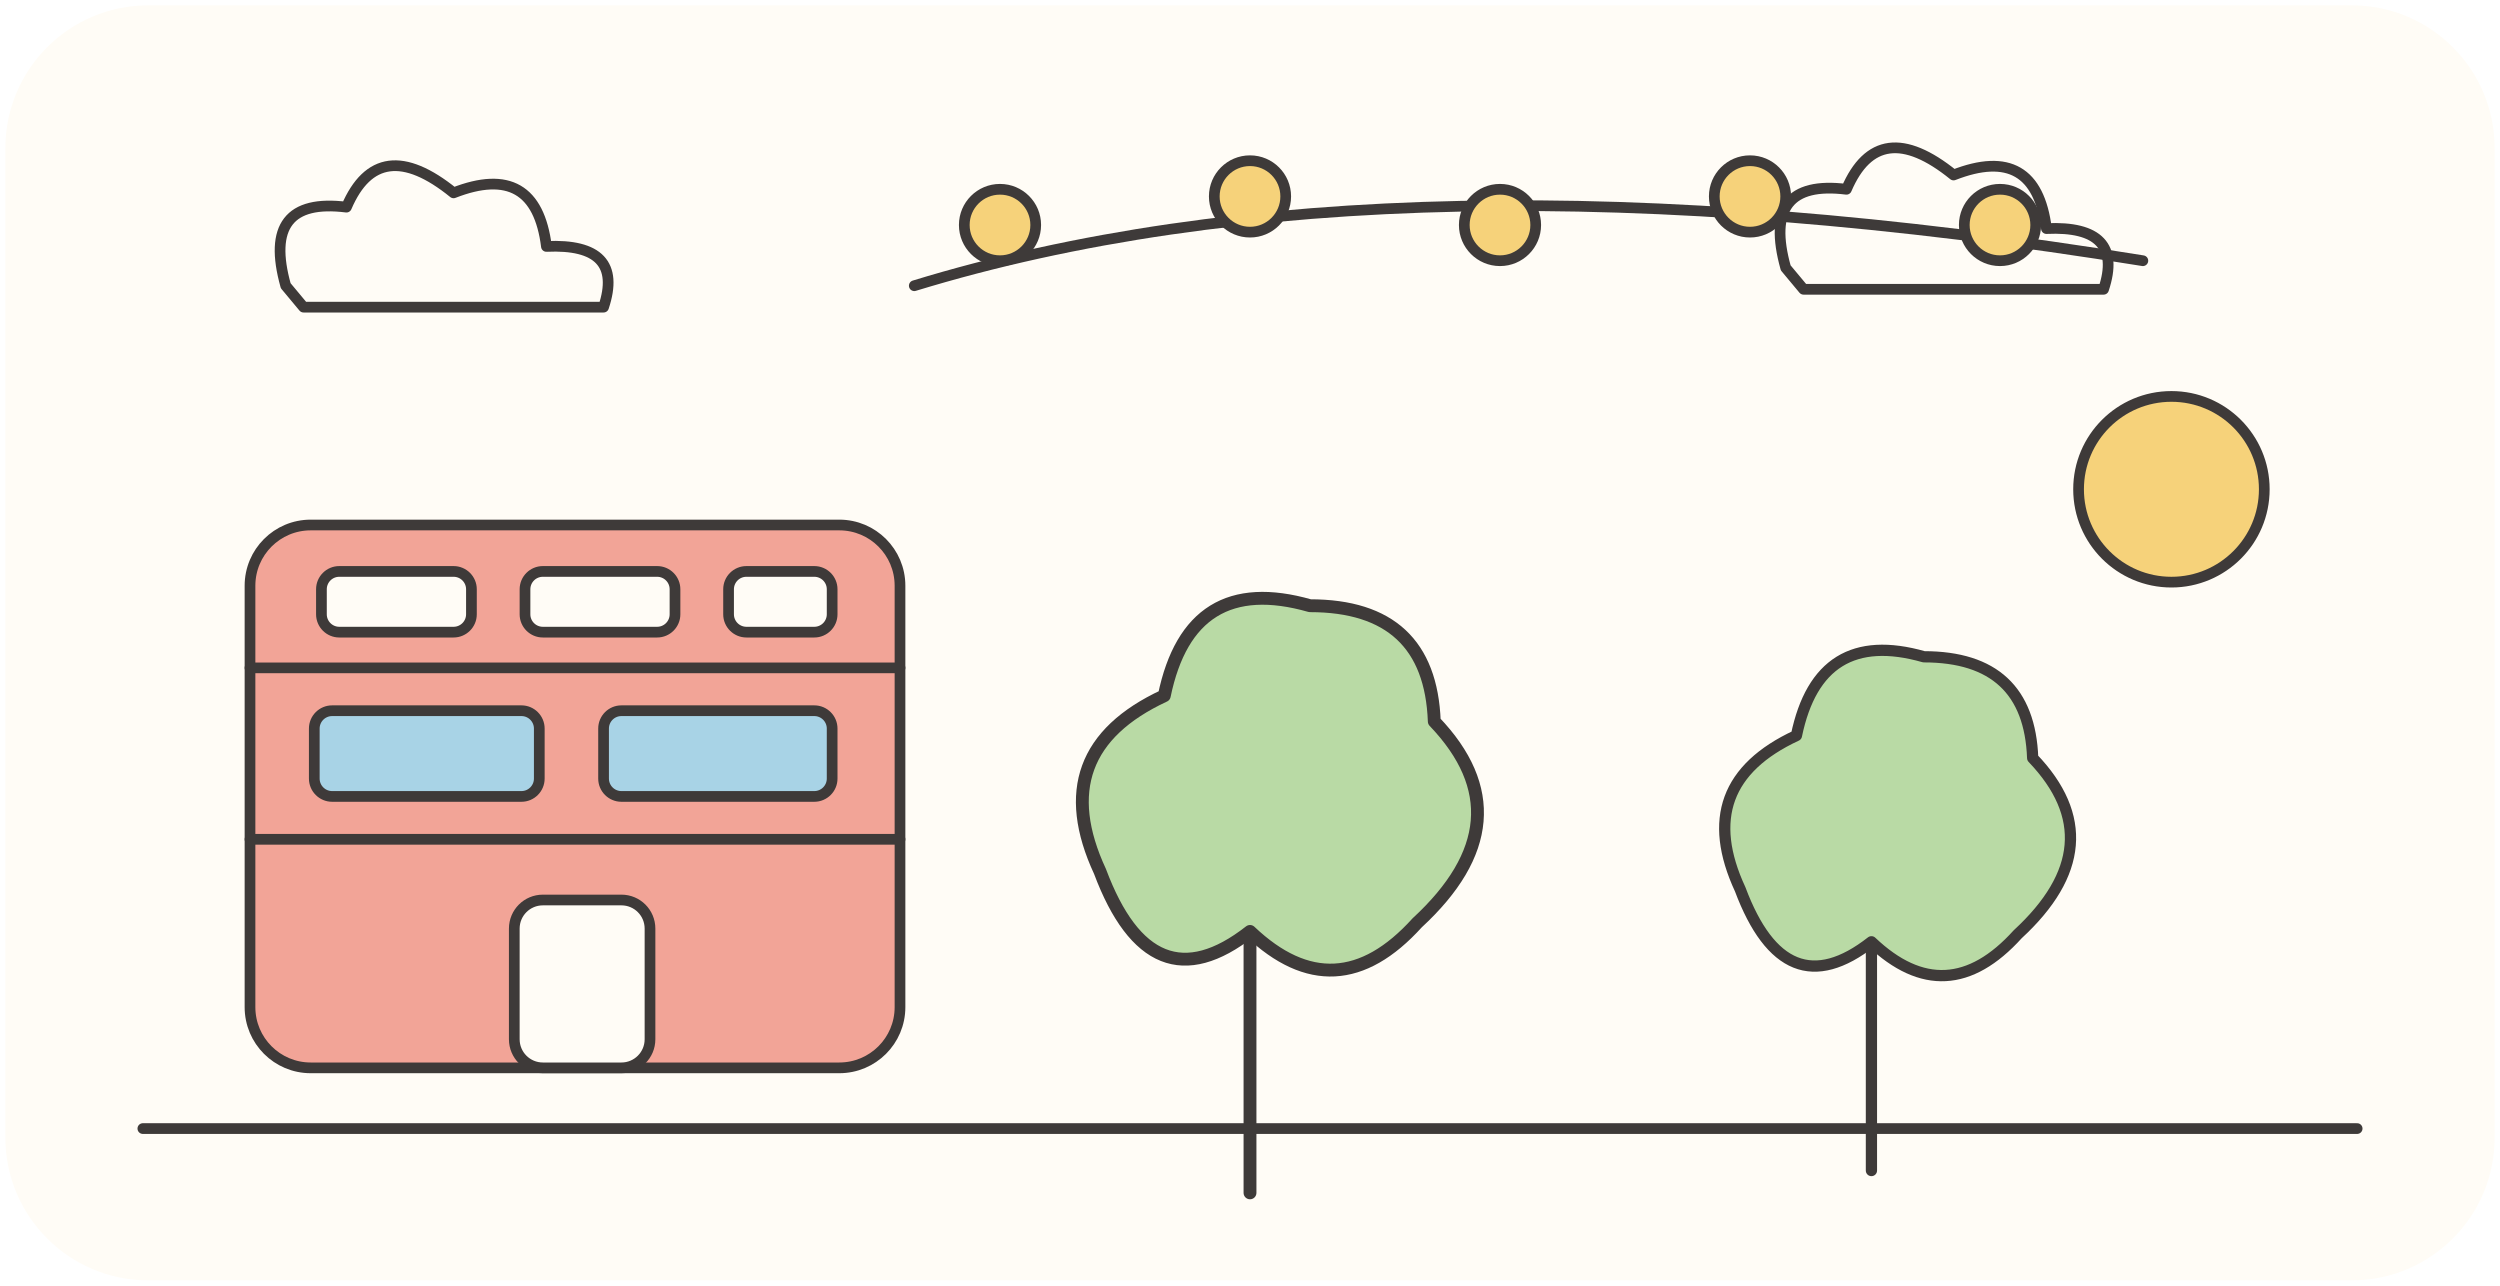
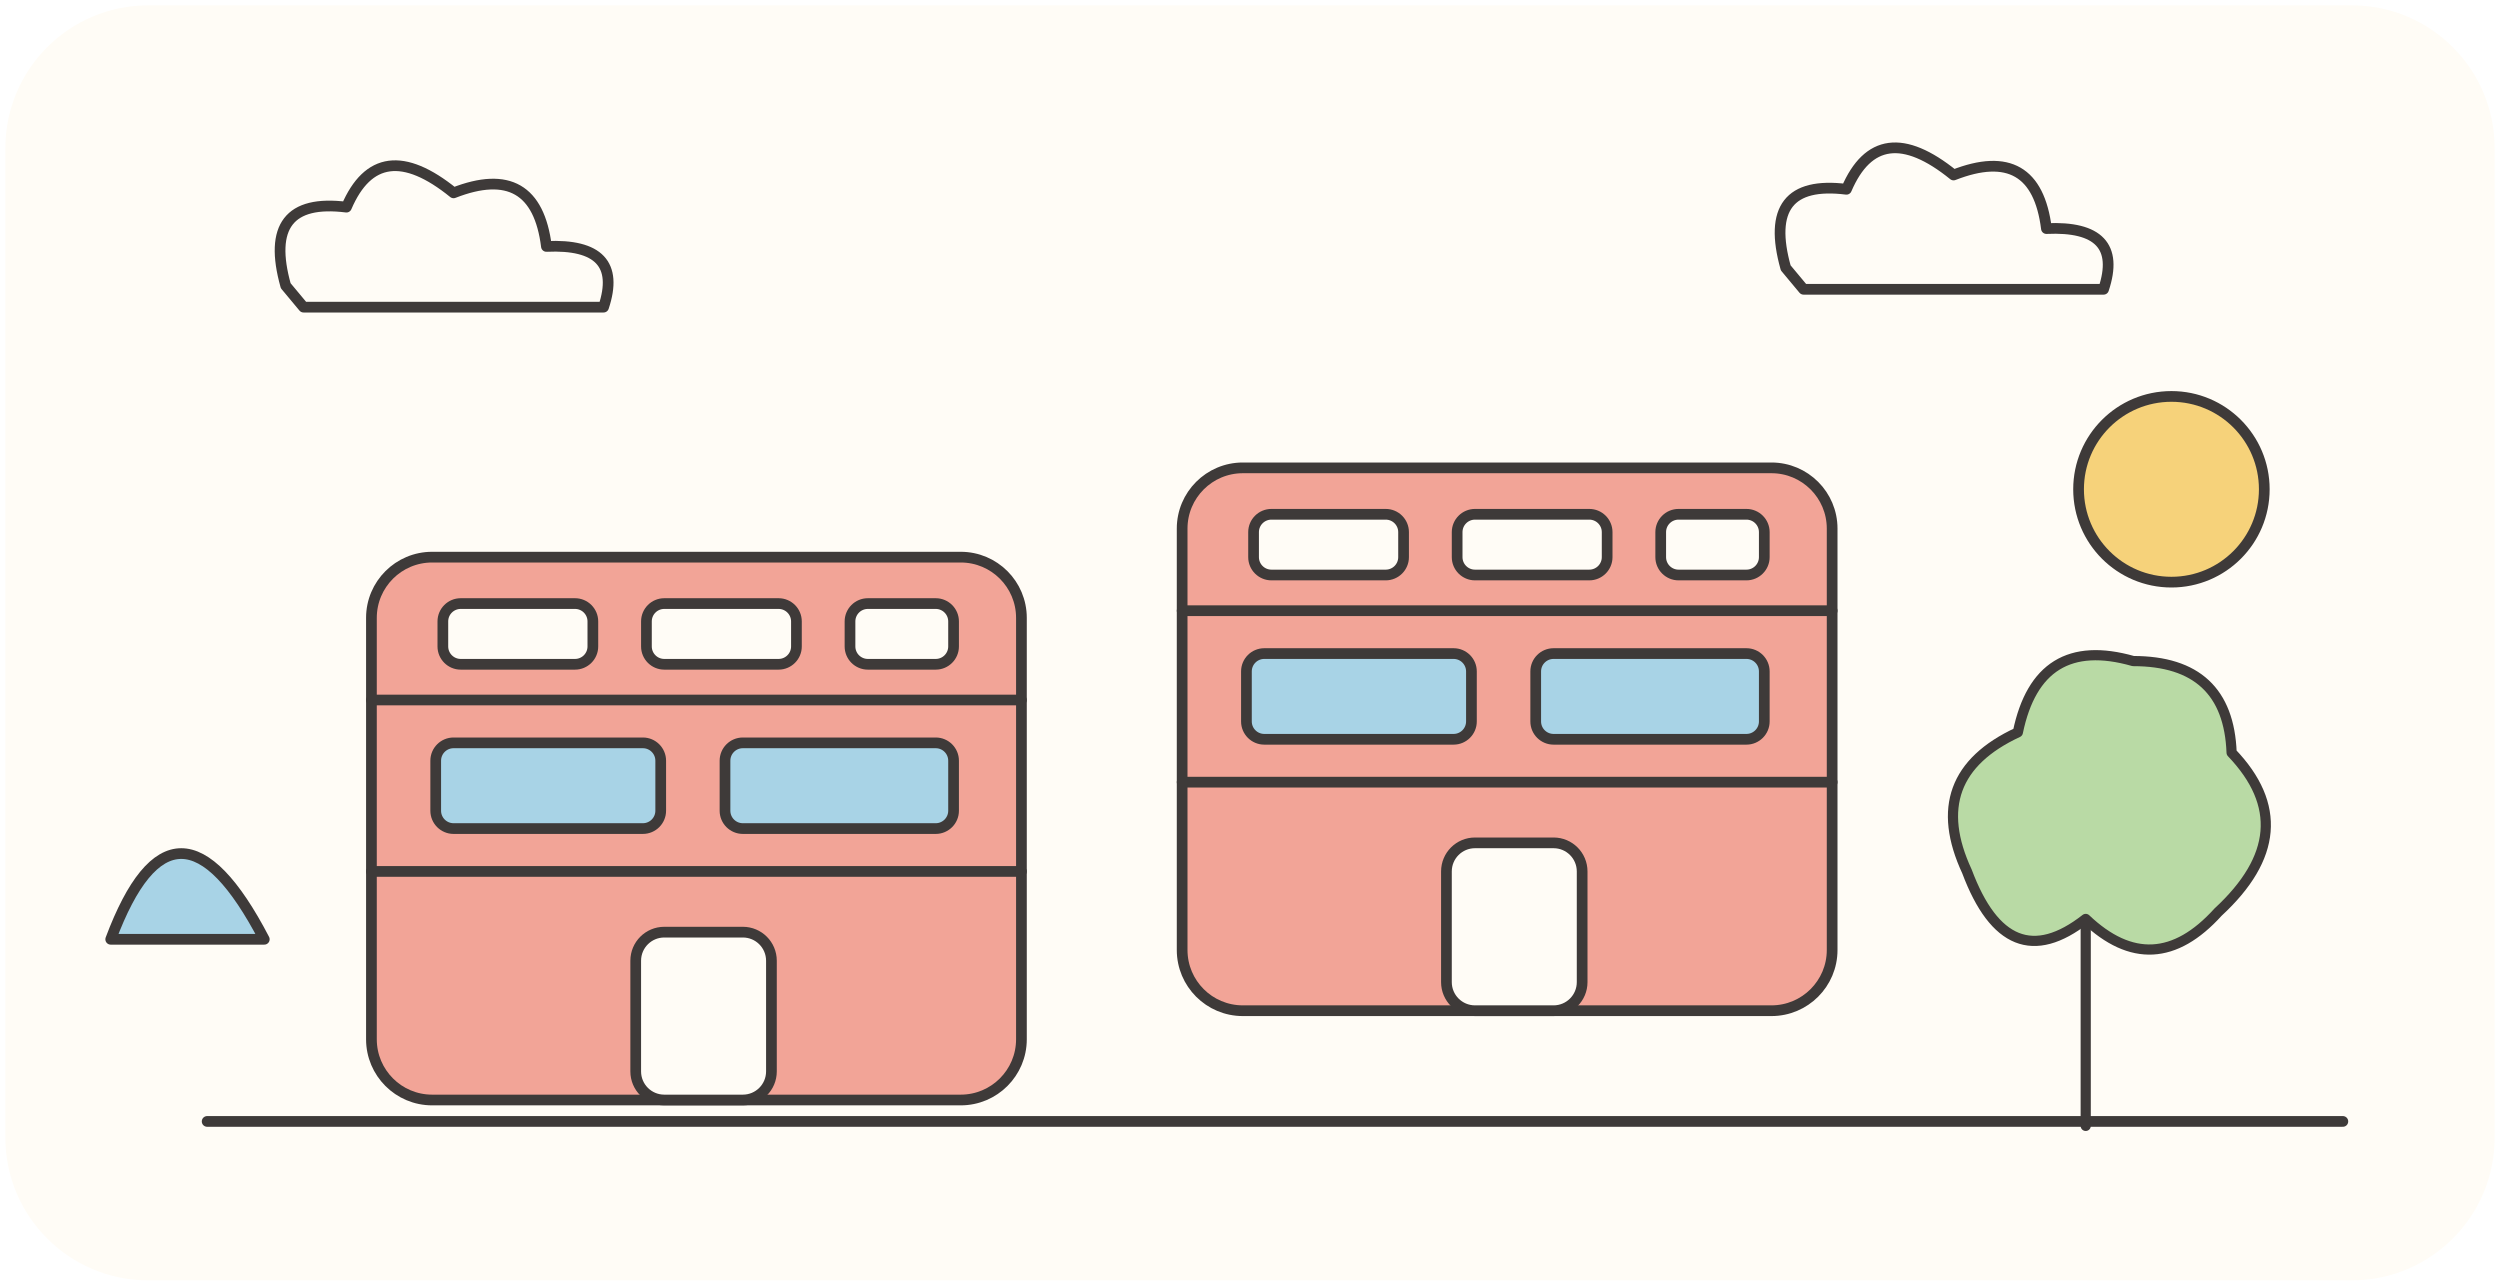
<svg xmlns="http://www.w3.org/2000/svg" class="book-illustration" viewBox="0 0 700 360" role="img" aria-label="原創旅行氣氛插畫">
  <g fill="none" stroke="#3E3A39" stroke-width="3" stroke-linecap="round" stroke-linejoin="round">
    <rect x="1.5" y="1.5" width="697" height="357" rx="40" fill="#FFFCF6" stroke="none" />
    <g class="art-cloud" transform="translate(80 50)">
      <path d="M0 30Q-7 5 17 8Q26-13 47 4Q70-5 73 19Q95 18 89 36H5Z" fill="#FFFCF6" />
    </g>
    <g class="art-cloud" transform="translate(500 45)">
      <path d="M0 30Q-7 5 17 8Q26-13 47 4Q70-5 73 19Q95 18 89 36H5Z" fill="#FFFCF6" />
    </g>
    <circle cx="608" cy="137" r="26" fill="#F6D27A" />
-     <g transform="translate(70 147)">
+     <g transform="translate(104 156)">
      <rect width="182" height="152" rx="17" fill="#F2A497" />
      <path d="M0 40H182M0 88H182" />
      <rect x="20" y="13" width="42" height="17" rx="5" fill="#FFFCF6" />
      <rect x="77" y="13" width="42" height="17" rx="5" fill="#FFFCF6" />
      <rect x="134" y="13" width="29" height="17" rx="5" fill="#FFFCF6" />
      <rect x="18" y="52" width="63" height="24" rx="5" fill="#A8D3E6" />
      <rect x="99" y="52" width="64" height="24" rx="5" fill="#A8D3E6" />
      <rect x="74" y="105" width="38" height="47" rx="8" fill="#FFFCF6" />
    </g>
-     <g transform="translate(350 220) scale(1.2)">
+     <g transform="translate(331 131)">
+       <rect width="182" height="152" rx="17" fill="#F2A497" />
+       <path d="M0 40H182M0 88H182" />
+       <rect x="20" y="13" width="42" height="17" rx="5" fill="#FFFCF6" />
+       <rect x="77" y="13" width="42" height="17" rx="5" fill="#FFFCF6" />
+       <rect x="134" y="13" width="29" height="17" rx="5" fill="#FFFCF6" />
+       <rect x="18" y="52" width="63" height="24" rx="5" fill="#A8D3E6" />
+       <rect x="99" y="52" width="64" height="24" rx="5" fill="#A8D3E6" />
+       <rect x="74" y="105" width="38" height="47" rx="8" fill="#FFFCF6" />
+     </g>
+     <g transform="translate(584 225) scale(0.95)">
      <path d="M0 35V95" />
      <path d="M-35 20Q-48-8-20-21Q-14-50 14-42Q42-42 43-15Q65 8 39 32Q20 53 0 34Q-23 52-35 20Z" fill="#B9DAA5" />
    </g>
-     <g transform="translate(524 228) scale(1.05)">
-       <path d="M0 35V95" />
-       <path d="M-35 20Q-48-8-20-21Q-14-50 14-42Q42-42 43-15Q65 8 39 32Q20 53 0 34Q-23 52-35 20Z" fill="#B9DAA5" />
-     </g>
-     <path d="M256 80Q390 39 600 73" fill="none" />
-     <circle cx="280" cy="63" r="10" fill="#F6D27A" />
-     <circle cx="350" cy="55" r="10" fill="#F6D27A" />
-     <circle cx="420" cy="63" r="10" fill="#F6D27A" />
-     <circle cx="490" cy="55" r="10" fill="#F6D27A" />
-     <circle cx="560" cy="63" r="10" fill="#F6D27A" />
-     <path d="M40 316H660" />
+     <path d="M58 314H656" />
+     <path d="M74 263q-25-48-43 0Z" fill="#A8D3E6" />
  </g>
</svg>
